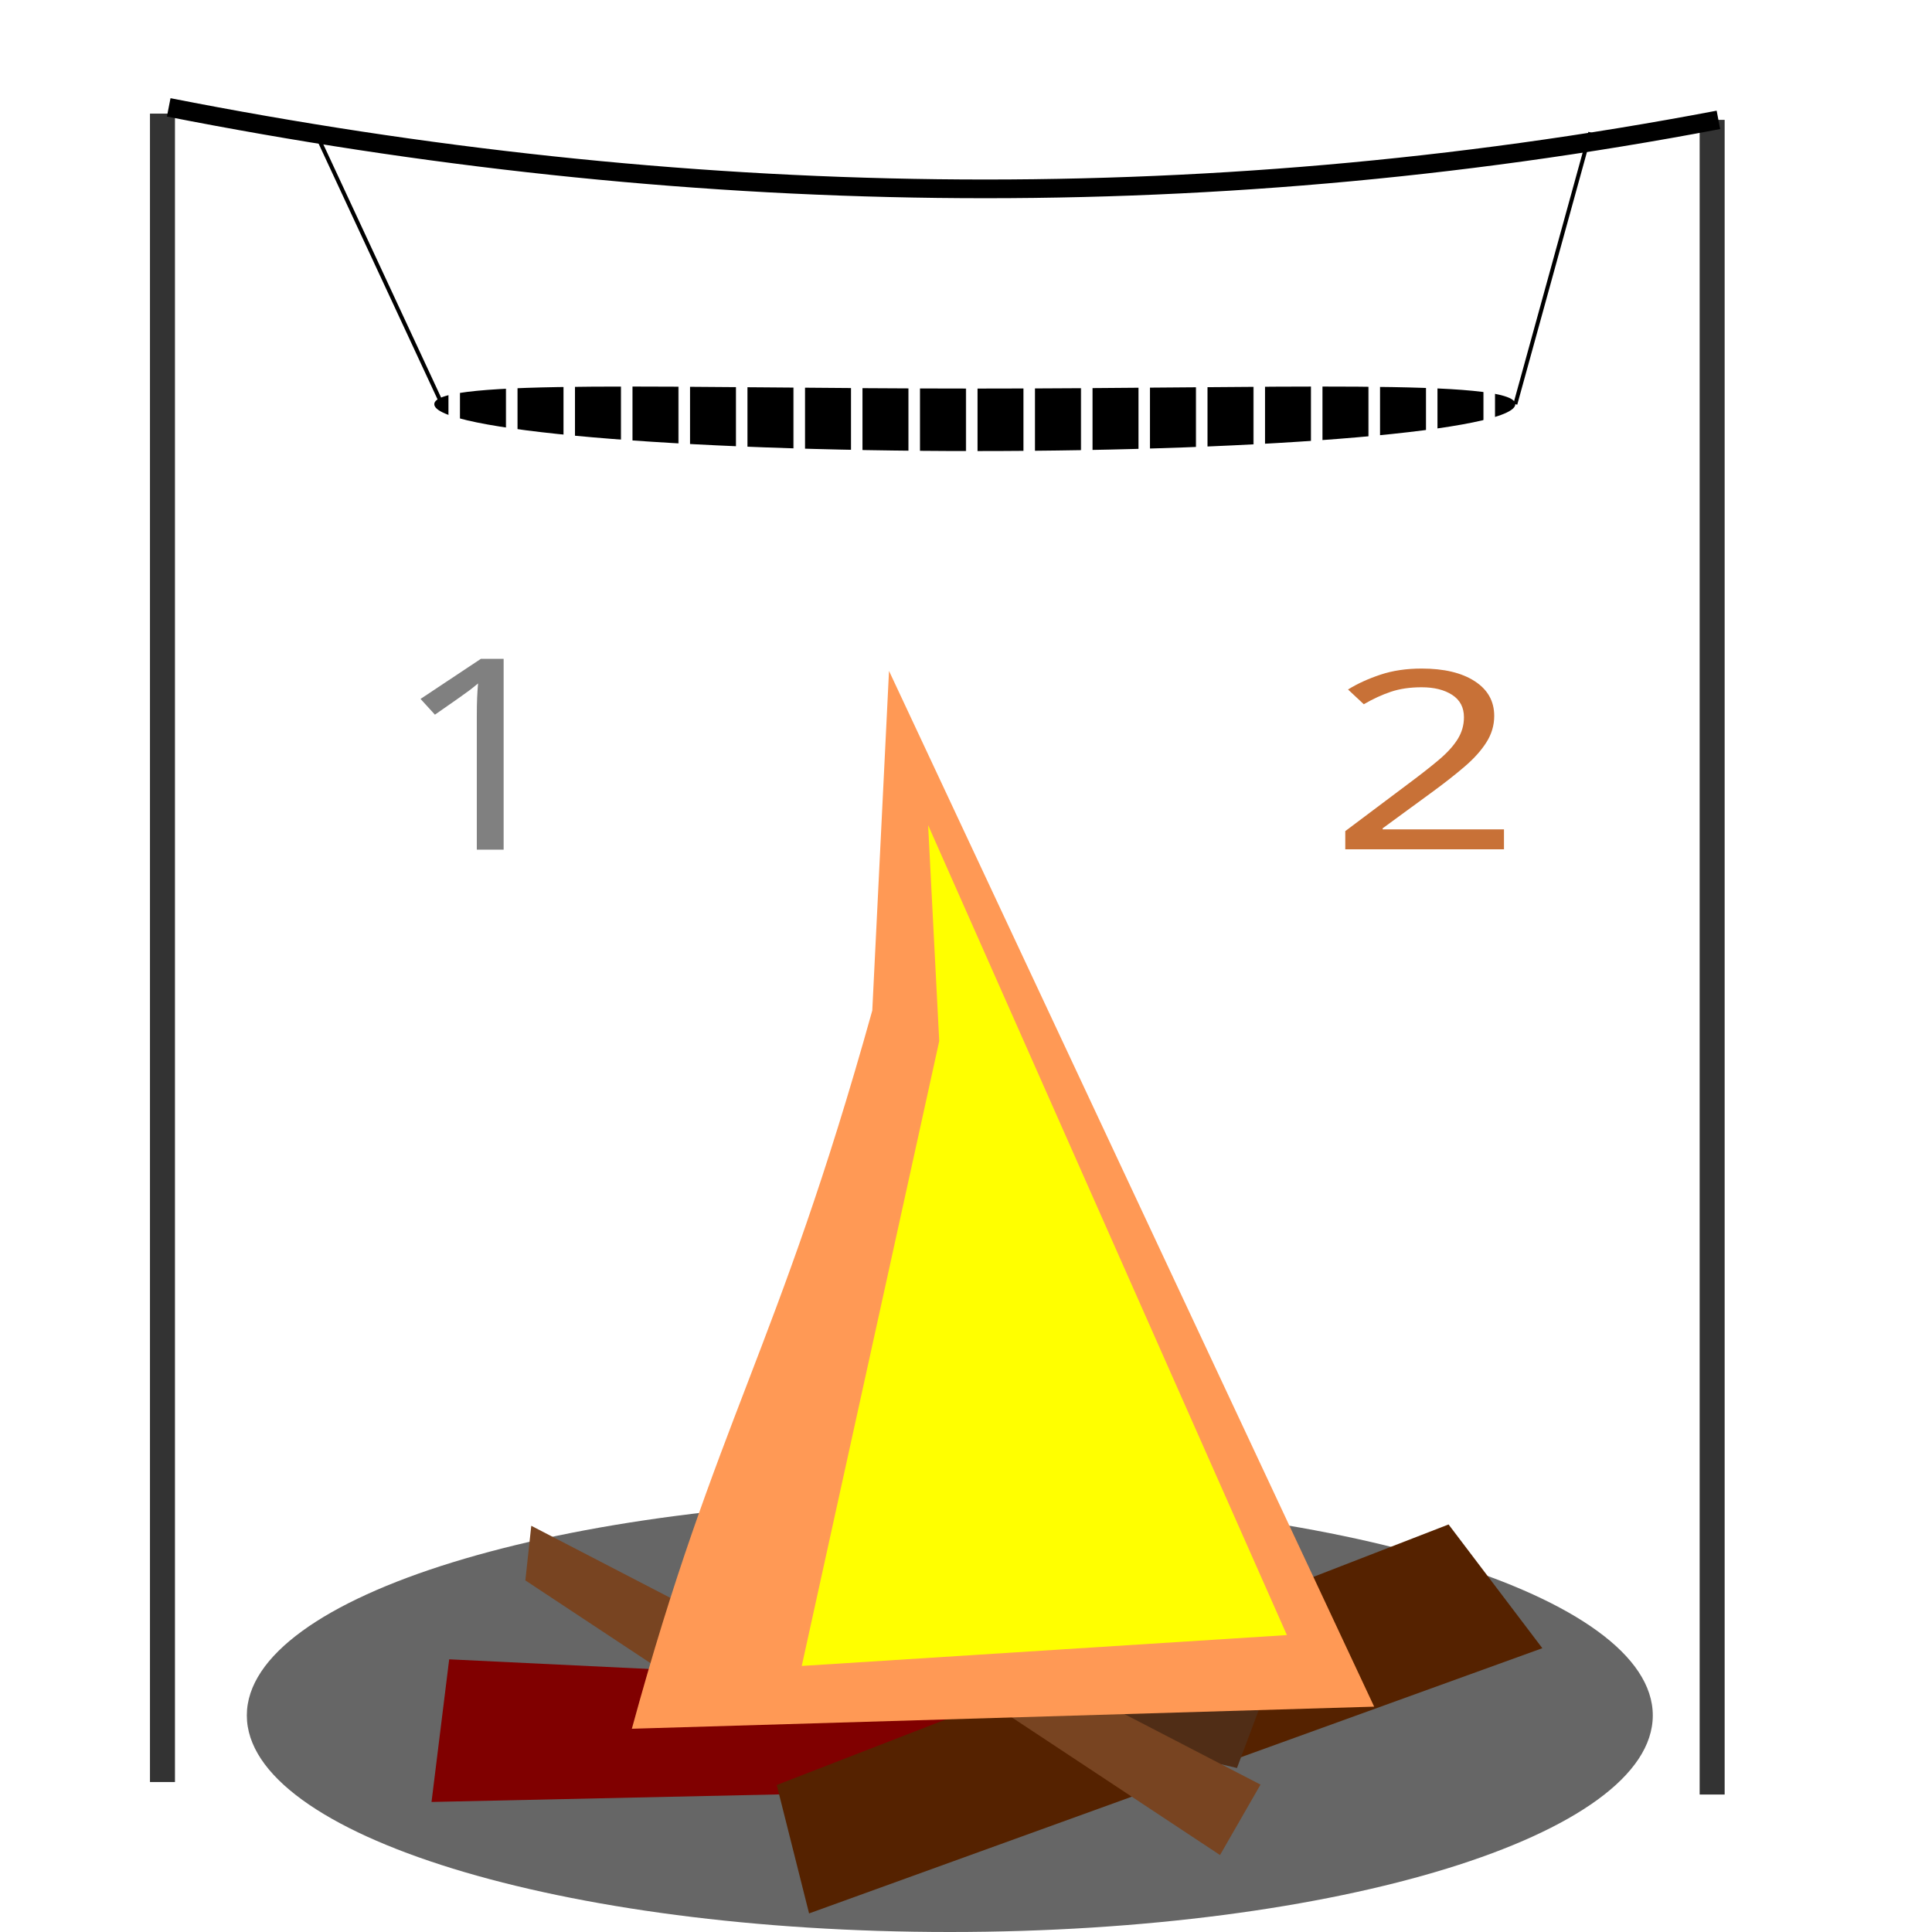
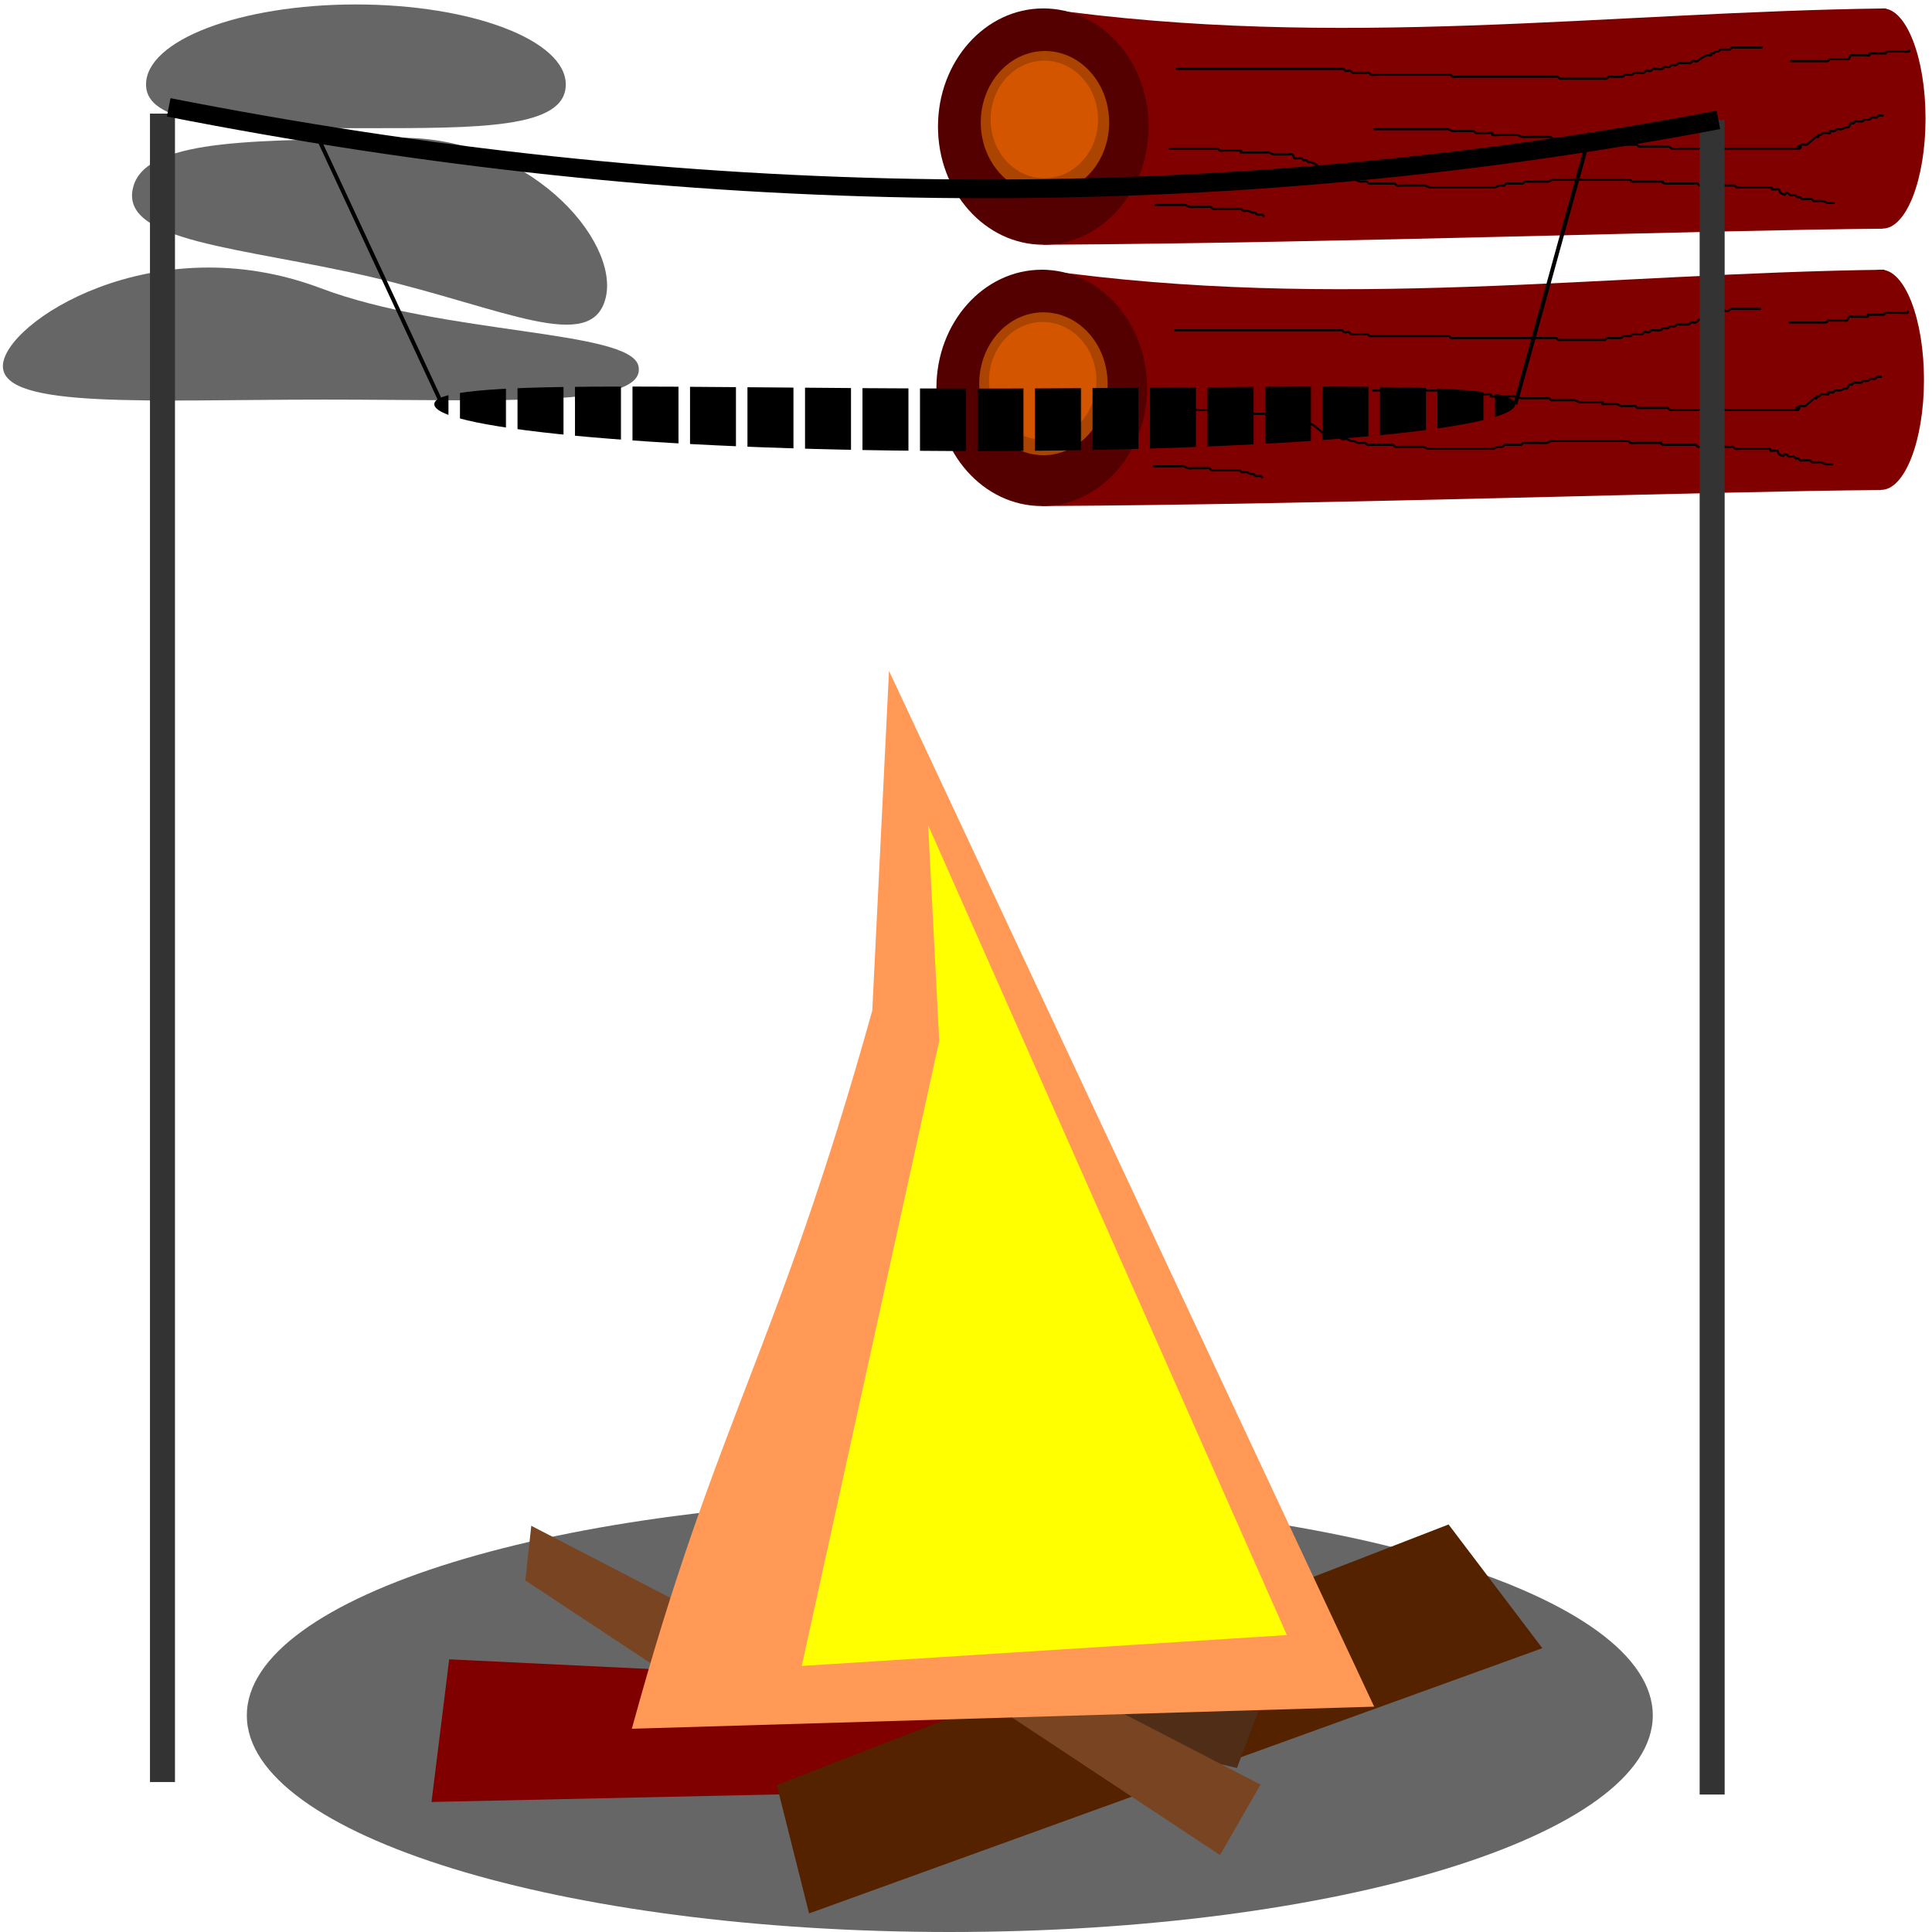
<svg xmlns="http://www.w3.org/2000/svg" width="420mm" height="420mm" viewBox="0 0 420 420" version="1.1" id="svg64564">
  <defs id="defs64558">
    <pattern id="Strips4_1" patternTransform="translate(0,0) scale(10,10)" height="1" width="1.25" patternUnits="userSpaceOnUse">
      <rect id="rect1662" height="2" width="1" y="-0.5" x="0" style="fill:black;stroke:none" />
    </pattern>
  </defs>
  <g id="layer1" transform="translate(0,123)">
    <ellipse style="fill:#666666;fill-opacity:1;stroke:none;stroke-width:0.694;stroke-miterlimit:4;stroke-dasharray:none;stroke-opacity:1;paint-order:fill markers stroke" id="path836" cx="206.48" cy="249.918" rx="152.822" ry="47.082" />
  </g>
-   <g id="layer2">
+   <g id="layer2" style="display:inline">
    <path style="fill:#784421;fill-opacity:1;stroke:none;stroke-width:0.665;stroke-miterlimit:4;stroke-dasharray:none;stroke-opacity:1;paint-order:fill markers stroke" d="m 115.495,331.691 58.801,30.472 -8.8,15.311 -51.286,-33.908 z" id="rect844" />
    <path style="fill:#800000;fill-opacity:1;stroke:none;stroke-width:0.665;stroke-miterlimit:4;stroke-dasharray:none;stroke-opacity:1;paint-order:fill markers stroke" d="m 97.65,360.722 109.305,5.283 -2.882,23.326 -110.265,2.401 z" id="rect840" />
    <path style="fill:#552200;fill-opacity:1;stroke:none;stroke-width:0.665;stroke-miterlimit:4;stroke-dasharray:none;stroke-opacity:1;paint-order:fill markers stroke" d="m 168.858,388.04 146.047,-56.636 20.385,26.899 -159.404,57.658 z" id="rect842" />
    <path style="fill:#502d16;fill-opacity:1;stroke:none;stroke-width:0.665;stroke-miterlimit:4;stroke-dasharray:none;stroke-opacity:1;paint-order:fill markers stroke" d="m 176.563,326.119 103.198,29.334 -10.85,28.895 -94.614,-22.184 z" id="rect846" />
    <path style="fill:#784421;fill-opacity:1;stroke:none;stroke-width:0.665;stroke-miterlimit:4;stroke-dasharray:none;stroke-opacity:1;paint-order:fill markers stroke" d="m 215.222,357.486 58.801,30.472 -8.8,15.311 -51.286,-33.908 z" id="rect844-7" />
+     <g style="display:inline" transform="matrix(1.082169,0,0,1.082169,202.9476,-268.0498)" id="layer1-1-7">
+       <path id="rect10-9" d="m 22.049,249.387 c 59.316,8.434 113.101,0.708 169.288,0 l -0.701,44.256 c -34.286,0.243 -108.914,2.89 -168.587,3.217 z" style="fill:#800000;fill-opacity:1;stroke:none;stroke-width:1.119;stroke-miterlimit:4;stroke-dasharray:none" />
+       <ellipse ry="23.737" rx="21.161" cy="273.123" cx="22.049" id="path12-9" style="fill:#550000;fill-opacity:1;stroke:none;stroke-width:1.119;stroke-miterlimit:4;stroke-dasharray:none" />
+       <ellipse ry="22.111" rx="8.597" cy="271.498" cx="190.675" id="path16-0" style="fill:#800000;fill-opacity:1;stroke:none;stroke-width:1.093;stroke-miterlimit:4;stroke-dasharray:none" />
+       <ellipse ry="14.352" rx="12.895" cy="272.295" cx="22.379" id="path20-4" style="fill:#aa4400;fill-opacity:1;stroke:none;stroke-width:1.235;stroke-miterlimit:4;stroke-dasharray:none" />
+       <path id="path23-9" d="m 48.666,261.544 c 8.728,0 17.457,0 26.185,0 1.87,0 3.741,0 5.611,0 0.468,0 0.935,0 1.403,0 0.156,0 0.328,-0.058 0.468,0 0.197,0.082 0.27,0.308 0.468,0.39 0.279,0.116 0.656,-0.116 0.935,0 0.197,0.082 0.27,0.308 0.468,0.39 0.139,0.058 0.312,0 0.468,0 0.623,0 1.247,0 1.87,0 0.156,0 0.312,0 0.468,0 0.156,0 0.328,-0.058 0.468,0 0.197,0.082 0.258,0.332 0.468,0.39 0.296,0.082 0.623,0 0.935,0 0.156,0 0.312,0 0.468,0 0.935,0 1.87,0 2.806,0 2.182,0 4.364,0 6.546,0 1.247,0 2.494,0 3.741,0 0.149,0 1.335,-0.028 1.403,0 0.197,0.082 0.258,0.332 0.468,0.39 0.296,0.082 0.623,0 0.935,0 1.091,0 2.182,0 3.273,0 3.273,0 6.546,0 9.82,0 1.559,0 3.117,0 4.676,0 0.468,0 0.935,0 1.403,0 0.156,0 0.312,0 0.468,0 0.156,0 0.328,-0.058 0.468,0 0.197,0.082 0.27,0.308 0.468,0.39 0.139,0.058 0.312,0 0.468,0 0.468,0 0.935,0 1.403,0 1.403,0 2.806,0 4.208,0 0.779,0 1.559,0 2.338,0 0.156,0 0.312,0 0.468,0 0.156,0 0.328,0.058 0.468,0 0.197,-0.082 0.27,-0.308 0.468,-0.39 0.139,-0.058 0.312,0 0.468,0 0.532,0 2.087,0.052 2.338,0 0.214,-0.045 0.27,-0.308 0.468,-0.39 0.21,-0.088 1.193,0.088 1.403,0 0.197,-0.082 0.27,-0.308 0.468,-0.39 0.178,-0.074 1.693,0.074 1.87,0 0.197,-0.082 0.27,-0.308 0.468,-0.39 0.279,-0.116 0.656,0.116 0.935,0 0.197,-0.082 0.27,-0.308 0.468,-0.39 0.139,-0.058 0.312,0 0.468,0 0.156,0 0.312,0 0.468,0 0.312,0 0.639,0.082 0.935,0 0.209,-0.058 0.27,-0.308 0.468,-0.39 0.279,-0.116 0.656,0.116 0.935,0 0.197,-0.082 0.27,-0.308 0.468,-0.39 0.279,-0.116 0.656,0.116 0.935,0 0.197,-0.082 0.27,-0.308 0.468,-0.39 0.139,-0.058 0.312,0 0.468,0 0.333,0 1.724,0.041 1.87,0 0.209,-0.058 0.27,-0.308 0.468,-0.39 0.279,-0.116 0.656,0.116 0.935,0 0.197,-0.082 0.291,-0.28 0.468,-0.39 0.45,-0.281 0.9,-0.571 1.403,-0.781 0.195,-0.081 0.826,0.091 0.935,0 0.11,-0.092 -0.11,-0.298 0,-0.39 0.11,-0.092 0.328,0.058 0.468,0 0.197,-0.082 0.27,-0.308 0.468,-0.39 0.139,-0.058 0.328,0.058 0.468,0 0.197,-0.082 0.27,-0.308 0.468,-0.39 0.178,-0.074 1.693,0.074 1.87,0 0.197,-0.082 0.27,-0.308 0.468,-0.39 0.139,-0.058 0.312,0 0.468,0 0.468,0 0.935,0 1.403,0 1.403,0 2.806,0 4.208,0" style="fill:none;stroke:#000000;stroke-width:0.423px;stroke-linecap:butt;stroke-linejoin:miter;stroke-opacity:1" />
+       <path id="path25-1" d="m 47.263,277.548 c 2.494,0 4.988,0 7.482,0 0.468,0 0.935,0 1.403,0 0.156,0 0.312,0 0.468,0 0.156,0 0.328,-0.058 0.468,0 0.197,0.082 0.258,0.332 0.468,0.39 0.296,0.082 0.623,0 0.935,0 0.779,0 1.559,0 2.338,0 0.156,0 0.312,0 0.468,0 0.156,0 0.357,-0.092 0.468,0 0.11,0.092 -0.139,0.332 0,0.39 0.073,0.03 2.207,0 2.338,0 0.779,0 1.559,0 2.338,0 0.156,0 0.312,0 0.468,0 0.156,0 0.32,-0.041 0.468,0 0.331,0.092 0.605,0.298 0.935,0.39 0.148,0.041 0.312,0 0.468,0 0.156,0 0.312,0 0.468,0 0.623,0 1.247,0 1.87,0 0.312,0 0.676,-0.144 0.935,0 0.29,0.161 0.221,0.575 0.468,0.781 0.096,0.08 1.217,-0.077 1.403,0 0.197,0.082 0.27,0.308 0.468,0.39 0.139,0.058 0.328,-0.058 0.468,0 0.197,0.082 0.27,0.308 0.468,0.39 0.139,0.058 0.312,0 0.468,0 0.312,0.13 0.645,0.229 0.935,0.39 0.183,0.102 0.312,0.26 0.468,0.39 0.312,0.26 0.623,0.52 0.935,0.781 0.156,0.13 0.27,0.308 0.468,0.39 0.139,0.058 0.316,-0.032 0.468,0 0.478,0.1 0.925,0.291 1.403,0.39 0.151,0.032 0.328,-0.058 0.468,0 0.197,0.082 0.27,0.308 0.468,0.39 0.139,0.058 0.328,-0.058 0.468,0 0.197,0.082 0.27,0.308 0.468,0.39 0.279,0.116 0.639,-0.082 0.935,0 0.331,0.092 0.605,0.298 0.935,0.39 0.148,0.041 0.32,-0.041 0.468,0 0.331,0.092 0.605,0.298 0.935,0.39 0.268,0.074 1.192,-0.088 1.403,0 0.197,0.082 0.27,0.308 0.468,0.39 0.139,0.058 0.312,0 0.468,0 0.779,0 1.559,0 2.338,0 0.623,0 1.247,0 1.87,0 0.156,0 0.328,-0.058 0.468,0 0.197,0.082 0.258,0.332 0.468,0.39 0.296,0.082 0.623,0 0.935,0 1.091,0 2.182,0 3.273,0 0.312,0 0.623,0 0.935,0 0.156,0 0.32,-0.041 0.468,0 0.331,0.092 0.605,0.298 0.935,0.39 0.148,0.041 0.312,0 0.468,0 0.156,0 0.312,0 0.468,0 0.623,0 1.247,0 1.87,0 1.715,0 3.429,0 5.144,0 1.247,0 2.494,0 3.741,0 0.312,0 0.623,0 0.935,0 0.156,0 0.32,0.041 0.468,0 0.331,-0.092 0.605,-0.298 0.935,-0.39 0.296,-0.082 0.656,0.116 0.935,0 0.197,-0.082 0.27,-0.308 0.468,-0.39 0.139,-0.058 0.312,0 0.468,0 0.623,0 1.247,0 1.87,0 0.156,0 0.312,0 0.468,0 0.156,0 0.328,0.058 0.468,0 0.197,-0.082 0.27,-0.308 0.468,-0.39 0.139,-0.058 0.312,0 0.468,0 0.156,0 0.312,0 0.468,0 0.779,0 1.559,0 2.338,0 0.198,0 1.274,0.036 1.403,0 0.331,-0.092 0.605,-0.298 0.935,-0.39 0.148,-0.041 0.312,0 0.468,0 0.156,0 0.312,0 0.468,0 0.468,0 0.935,0 1.403,0 1.714,0 3.429,0 5.144,0 1.87,0 3.741,0 5.611,0 0.148,0 2.246,-0.025 2.338,0 0.209,0.058 0.259,0.332 0.468,0.39 0.296,0.082 0.623,0 0.935,0 0.156,0 0.312,0 0.468,0 1.247,0 2.494,0 3.741,0 2.129,0 0.027,-0.184 1.403,0.39 0.139,0.058 0.312,0 0.468,0 0.312,0 0.623,0 0.935,0 0.623,0 1.247,0 1.87,0 0.779,0 1.559,0 2.338,0 0.312,0 0.639,-0.082 0.935,0 0.209,0.058 0.251,0.354 0.468,0.39 0.611,0.102 1.247,0 1.87,0 0.779,0 1.559,0 2.338,0 0.623,0 1.247,0 1.87,0 0.156,0 0.312,0 0.468,0 0.156,0 0.328,-0.058 0.468,0 0.197,0.082 0.258,0.332 0.468,0.39 0.296,0.082 0.623,0 0.935,0 0.779,0 1.559,0 2.338,0 1.091,0 2.182,0 3.273,0 0.156,0 0.357,-0.092 0.468,0 0.11,0.092 -0.11,0.298 0,0.39 0.088,0.073 1.315,-0.073 1.403,0 0.246,0.206 0.178,0.619 0.468,0.781 1.403,0.781 0.468,-0.39 1.403,0 0.197,0.082 0.27,0.308 0.468,0.39 0.279,0.116 0.656,-0.116 0.935,0 0.197,0.082 0.27,0.308 0.468,0.39 0.139,0.058 0.328,-0.058 0.468,0 0.197,0.082 0.27,0.308 0.468,0.39 0.139,0.058 0.312,0 0.468,0 0.156,0 0.312,0 0.468,0 0.312,0 0.639,-0.082 0.935,0 0.209,0.058 0.27,0.308 0.468,0.39 0.139,0.058 0.312,0 0.468,0 0.198,0 1.274,-0.036 1.403,0 0.331,0.092 0.605,0.298 0.935,0.39 0.129,0.036 1.204,0 1.403,0" style="fill:none;stroke:#000000;stroke-width:0.423px;stroke-linecap:butt;stroke-linejoin:miter;stroke-opacity:1" />
+       <path id="path27-5" d="m 88.412,273.645 c 3.897,0 7.793,0 11.69,0 0.779,0 1.559,0 2.338,0 0.156,0 0.312,0 0.468,0 0.156,0 0.32,-0.041 0.468,0 0.331,0.092 0.597,0.32 0.935,0.39 0.302,0.063 0.623,0 0.935,0 0.779,0 1.559,0 2.338,0 0.156,0 0.312,0 0.468,0 0.156,0 0.328,-0.058 0.468,0 0.197,0.082 0.27,0.308 0.468,0.39 0.139,0.058 0.312,0 0.468,0 0.623,0 1.247,0 1.87,0 0.312,0 0.656,-0.116 0.935,0 0.139,0.058 -0.148,0.349 0,0.39 0.444,0.123 0.935,0 1.403,0 1.091,0 2.182,0 3.273,0 1.056,0 -0.209,-0.058 1.403,0.39 0.129,0.036 1.204,0 1.403,0 0.935,0 1.87,0 2.806,0 0.149,0 1.335,-0.028 1.403,0 0.197,0.082 0.27,0.308 0.468,0.39 0.139,0.058 0.312,0 0.468,0 0.156,0 0.312,0 0.468,0 0.779,0 1.559,0 2.338,0 0.312,0 0.623,0 0.935,0 0.156,0 0.32,-0.041 0.468,0 0.331,0.092 0.605,0.298 0.935,0.39 0.148,0.041 0.312,0 0.468,0 0.156,0 0.312,0 0.468,0 0.623,0 1.247,0 1.87,0 0.307,0 1.76,-0.046 1.87,0 0.139,0.058 -0.11,0.298 0,0.39 0.11,0.092 0.312,0 0.468,0 0.623,0 1.247,0 1.87,0 0.156,0 0.32,-0.041 0.468,0 0.331,0.092 0.605,0.298 0.935,0.39 0.148,0.041 0.312,0 0.468,0 0.156,0 0.312,0 0.468,0 0.468,0 0.935,0 1.403,0 0.156,0 0.328,-0.058 0.468,0 0.197,0.082 0.27,0.308 0.468,0.39 0.139,0.058 0.312,0 0.468,0 0.156,0 0.312,0 0.468,0 0.935,0 1.87,0 2.806,0 0.468,0 0.935,0 1.403,0 0.156,0 0.312,0 0.468,0 0.156,0 0.328,-0.058 0.468,0 0.197,0.082 0.258,0.332 0.468,0.39 0.296,0.082 0.623,0 0.935,0 1.091,0 2.182,0 3.273,0 2.338,0 4.676,0 7.014,0 4.208,0 8.417,0 12.625,0 0.468,0 0.935,0 1.403,0 0.156,0 0.357,0.092 0.468,0 0.967,-0.808 -1.478,0.032 0.468,-0.781 0.279,-0.116 0.656,0.116 0.935,0 0.197,-0.082 0.312,-0.26 0.468,-0.39 0.312,-0.26 0.623,-0.52 0.935,-0.781 0.156,-0.13 0.27,-0.308 0.468,-0.39 0.139,-0.058 0.357,0.092 0.468,0 0.11,-0.092 -0.11,-0.298 0,-0.39 0.11,-0.092 0.328,0.058 0.468,0 0.197,-0.082 0.258,-0.332 0.468,-0.39 0.296,-0.082 0.623,0 0.935,0 0.156,0 0.357,0.092 0.468,0 0.11,-0.092 -0.11,-0.298 0,-0.39 0.109,-0.091 0.74,0.081 0.935,0 0.197,-0.082 0.27,-0.308 0.468,-0.39 0.279,-0.116 0.639,0.082 0.935,0 0.331,-0.092 0.605,-0.298 0.935,-0.39 0.148,-0.041 0.357,0.092 0.468,0 0.246,-0.206 0.221,-0.575 0.468,-0.781 0.11,-0.092 0.328,0.058 0.468,0 0.197,-0.082 0.27,-0.308 0.468,-0.39 0.21,-0.088 1.193,0.088 1.403,0 0.197,-0.082 0.312,-0.26 0.468,-0.39 0.312,0 0.639,0.082 0.935,0 0.209,-0.058 0.27,-0.308 0.468,-0.39 0.279,-0.116 0.656,0.116 0.935,0 0.197,-0.082 0.27,-0.308 0.468,-0.39 0.139,-0.058 0.312,0 0.468,0 0.156,0 0.312,0 0.468,0" style="fill:none;stroke:#000000;stroke-width:0.423px;stroke-linecap:butt;stroke-linejoin:miter;stroke-opacity:1" />
+       <path id="path29-0" d="m 172.112,259.983 c 1.87,0 3.741,0 5.611,0 0.333,0 1.724,0.041 1.87,0 0.209,-0.058 0.27,-0.308 0.468,-0.39 0.139,-0.058 0.312,0 0.468,0 0.156,0 0.312,0 0.468,0 0.779,0 1.559,0 2.338,0 0.156,0 0.357,0.092 0.468,0 0.246,-0.206 0.221,-0.575 0.468,-0.781 0.11,-0.092 0.312,0 0.468,0 0.156,0 0.312,0 0.468,0 0.623,0 1.247,0 1.87,0 0.312,0 0.656,0.116 0.935,0 0.139,-0.058 -0.11,-0.298 0,-0.39 0.11,-0.092 0.312,0 0.468,0 0.779,0 1.559,0 2.338,0 1.097,0 -0.22,0.092 0.935,-0.39 0.139,-0.058 0.312,0 0.468,0 0.156,0 0.312,0 0.468,0 0.623,0 1.247,0 1.87,0 0.468,0 0.959,0.123 1.403,0 0.148,-0.041 0,-0.26 0,-0.39" style="fill:none;stroke:#000000;stroke-width:0.423px;stroke-linecap:butt;stroke-linejoin:miter;stroke-opacity:1" />
+       <path id="path31-9" d="m 44.458,288.868 c 1.559,0 3.117,0 4.676,0 0.198,0 1.274,-0.036 1.403,0 0.331,0.092 0.597,0.32 0.935,0.39 0.302,0.063 0.623,0 0.935,0 0.779,0 1.559,0 2.338,0 0.312,0 0.639,-0.082 0.935,0 0.209,0.058 0.258,0.332 0.468,0.39 0.296,0.082 0.623,0 0.935,0 0.156,0 0.312,0 0.468,0 0.935,0 1.87,0 2.806,0 0.149,0 1.335,-0.028 1.403,0 0.197,0.082 0.27,0.308 0.468,0.39 0.279,0.116 0.639,-0.082 0.935,0 0.331,0.092 0.605,0.298 0.935,0.39 0.148,0.041 0.328,-0.058 0.468,0 0.197,0.082 0.27,0.308 0.468,0.39 0.139,0.058 0.312,0 0.468,0 0.688,0 0.357,-0.092 0.935,0.39" style="fill:none;stroke:#000000;stroke-width:0.423px;stroke-linecap:butt;stroke-linejoin:miter;stroke-opacity:1" />
+       <ellipse ry="11.815" rx="10.791" cy="271.693" cx="22.247" id="path20-6-0" style="fill:#d45500;fill-opacity:1;stroke:none;stroke-width:1.025;stroke-miterlimit:4;stroke-dasharray:none" />
+     </g>
+     <g style="display:inline" transform="matrix(1.082169,0,0,1.082169,202.608,-211.2422)" id="layer1-1-4">
+       <path id="rect10-2" d="m 22.049,249.387 c 59.316,8.434 113.101,0.708 169.288,0 l -0.701,44.256 c -34.286,0.243 -108.914,2.89 -168.587,3.217 z" style="fill:#800000;fill-opacity:1;stroke:none;stroke-width:1.119;stroke-miterlimit:4;stroke-dasharray:none" />
+       <ellipse ry="23.737" rx="21.161" cy="273.123" cx="22.049" id="path12-0" style="fill:#550000;fill-opacity:1;stroke:none;stroke-width:1.119;stroke-miterlimit:4;stroke-dasharray:none" />
+       <ellipse ry="22.111" rx="8.597" cy="271.498" cx="190.675" id="path16-9" style="fill:#800000;fill-opacity:1;stroke:none;stroke-width:1.093;stroke-miterlimit:4;stroke-dasharray:none" />
+       <ellipse ry="14.352" rx="12.895" cy="272.295" cx="22.379" id="path20-3" style="fill:#aa4400;fill-opacity:1;stroke:none;stroke-width:1.235;stroke-miterlimit:4;stroke-dasharray:none" />
+       <path id="path23-1" d="m 48.666,261.544 c 8.728,0 17.457,0 26.185,0 1.87,0 3.741,0 5.611,0 0.468,0 0.935,0 1.403,0 0.156,0 0.328,-0.058 0.468,0 0.197,0.082 0.27,0.308 0.468,0.39 0.279,0.116 0.656,-0.116 0.935,0 0.197,0.082 0.27,0.308 0.468,0.39 0.139,0.058 0.312,0 0.468,0 0.623,0 1.247,0 1.87,0 0.156,0 0.312,0 0.468,0 0.156,0 0.328,-0.058 0.468,0 0.197,0.082 0.258,0.332 0.468,0.39 0.296,0.082 0.623,0 0.935,0 0.156,0 0.312,0 0.468,0 0.935,0 1.87,0 2.806,0 2.182,0 4.364,0 6.546,0 1.247,0 2.494,0 3.741,0 0.149,0 1.335,-0.028 1.403,0 0.197,0.082 0.258,0.332 0.468,0.39 0.296,0.082 0.623,0 0.935,0 1.091,0 2.182,0 3.273,0 3.273,0 6.546,0 9.82,0 1.559,0 3.117,0 4.676,0 0.468,0 0.935,0 1.403,0 0.156,0 0.312,0 0.468,0 0.156,0 0.328,-0.058 0.468,0 0.197,0.082 0.27,0.308 0.468,0.39 0.139,0.058 0.312,0 0.468,0 0.468,0 0.935,0 1.403,0 1.403,0 2.806,0 4.208,0 0.779,0 1.559,0 2.338,0 0.156,0 0.312,0 0.468,0 0.156,0 0.328,0.058 0.468,0 0.197,-0.082 0.27,-0.308 0.468,-0.39 0.139,-0.058 0.312,0 0.468,0 0.532,0 2.087,0.052 2.338,0 0.214,-0.045 0.27,-0.308 0.468,-0.39 0.21,-0.088 1.193,0.088 1.403,0 0.197,-0.082 0.27,-0.308 0.468,-0.39 0.178,-0.074 1.693,0.074 1.87,0 0.197,-0.082 0.27,-0.308 0.468,-0.39 0.279,-0.116 0.656,0.116 0.935,0 0.197,-0.082 0.27,-0.308 0.468,-0.39 0.139,-0.058 0.312,0 0.468,0 0.156,0 0.312,0 0.468,0 0.312,0 0.639,0.082 0.935,0 0.209,-0.058 0.27,-0.308 0.468,-0.39 0.279,-0.116 0.656,0.116 0.935,0 0.197,-0.082 0.27,-0.308 0.468,-0.39 0.279,-0.116 0.656,0.116 0.935,0 0.197,-0.082 0.27,-0.308 0.468,-0.39 0.139,-0.058 0.312,0 0.468,0 0.333,0 1.724,0.041 1.87,0 0.209,-0.058 0.27,-0.308 0.468,-0.39 0.279,-0.116 0.656,0.116 0.935,0 0.197,-0.082 0.291,-0.28 0.468,-0.39 0.45,-0.281 0.9,-0.571 1.403,-0.781 0.195,-0.081 0.826,0.091 0.935,0 0.11,-0.092 -0.11,-0.298 0,-0.39 0.11,-0.092 0.328,0.058 0.468,0 0.197,-0.082 0.27,-0.308 0.468,-0.39 0.139,-0.058 0.328,0.058 0.468,0 0.197,-0.082 0.27,-0.308 0.468,-0.39 0.178,-0.074 1.693,0.074 1.87,0 0.197,-0.082 0.27,-0.308 0.468,-0.39 0.139,-0.058 0.312,0 0.468,0 0.468,0 0.935,0 1.403,0 1.403,0 2.806,0 4.208,0" style="fill:none;stroke:#000000;stroke-width:0.423px;stroke-linecap:butt;stroke-linejoin:miter;stroke-opacity:1" />
+       <path id="path25-2" d="m 47.263,277.548 c 2.494,0 4.988,0 7.482,0 0.468,0 0.935,0 1.403,0 0.156,0 0.312,0 0.468,0 0.156,0 0.328,-0.058 0.468,0 0.197,0.082 0.258,0.332 0.468,0.39 0.296,0.082 0.623,0 0.935,0 0.779,0 1.559,0 2.338,0 0.156,0 0.312,0 0.468,0 0.156,0 0.357,-0.092 0.468,0 0.11,0.092 -0.139,0.332 0,0.39 0.073,0.03 2.207,0 2.338,0 0.779,0 1.559,0 2.338,0 0.156,0 0.312,0 0.468,0 0.156,0 0.32,-0.041 0.468,0 0.331,0.092 0.605,0.298 0.935,0.39 0.148,0.041 0.312,0 0.468,0 0.156,0 0.312,0 0.468,0 0.623,0 1.247,0 1.87,0 0.312,0 0.676,-0.144 0.935,0 0.29,0.161 0.221,0.575 0.468,0.781 0.096,0.08 1.217,-0.077 1.403,0 0.197,0.082 0.27,0.308 0.468,0.39 0.139,0.058 0.328,-0.058 0.468,0 0.197,0.082 0.27,0.308 0.468,0.39 0.139,0.058 0.312,0 0.468,0 0.312,0.13 0.645,0.229 0.935,0.39 0.183,0.102 0.312,0.26 0.468,0.39 0.312,0.26 0.623,0.52 0.935,0.781 0.156,0.13 0.27,0.308 0.468,0.39 0.139,0.058 0.316,-0.032 0.468,0 0.478,0.1 0.925,0.291 1.403,0.39 0.151,0.032 0.328,-0.058 0.468,0 0.197,0.082 0.27,0.308 0.468,0.39 0.139,0.058 0.328,-0.058 0.468,0 0.197,0.082 0.27,0.308 0.468,0.39 0.279,0.116 0.639,-0.082 0.935,0 0.331,0.092 0.605,0.298 0.935,0.39 0.148,0.041 0.32,-0.041 0.468,0 0.331,0.092 0.605,0.298 0.935,0.39 0.268,0.074 1.192,-0.088 1.403,0 0.197,0.082 0.27,0.308 0.468,0.39 0.139,0.058 0.312,0 0.468,0 0.779,0 1.559,0 2.338,0 0.623,0 1.247,0 1.87,0 0.156,0 0.328,-0.058 0.468,0 0.197,0.082 0.258,0.332 0.468,0.39 0.296,0.082 0.623,0 0.935,0 1.091,0 2.182,0 3.273,0 0.312,0 0.623,0 0.935,0 0.156,0 0.32,-0.041 0.468,0 0.331,0.092 0.605,0.298 0.935,0.39 0.148,0.041 0.312,0 0.468,0 0.156,0 0.312,0 0.468,0 0.623,0 1.247,0 1.87,0 1.715,0 3.429,0 5.144,0 1.247,0 2.494,0 3.741,0 0.312,0 0.623,0 0.935,0 0.156,0 0.32,0.041 0.468,0 0.331,-0.092 0.605,-0.298 0.935,-0.39 0.296,-0.082 0.656,0.116 0.935,0 0.197,-0.082 0.27,-0.308 0.468,-0.39 0.139,-0.058 0.312,0 0.468,0 0.623,0 1.247,0 1.87,0 0.156,0 0.312,0 0.468,0 0.156,0 0.328,0.058 0.468,0 0.197,-0.082 0.27,-0.308 0.468,-0.39 0.139,-0.058 0.312,0 0.468,0 0.156,0 0.312,0 0.468,0 0.779,0 1.559,0 2.338,0 0.198,0 1.274,0.036 1.403,0 0.331,-0.092 0.605,-0.298 0.935,-0.39 0.148,-0.041 0.312,0 0.468,0 0.156,0 0.312,0 0.468,0 0.468,0 0.935,0 1.403,0 1.714,0 3.429,0 5.144,0 1.87,0 3.741,0 5.611,0 0.148,0 2.246,-0.025 2.338,0 0.209,0.058 0.259,0.332 0.468,0.39 0.296,0.082 0.623,0 0.935,0 0.156,0 0.312,0 0.468,0 1.247,0 2.494,0 3.741,0 2.129,0 0.027,-0.184 1.403,0.39 0.139,0.058 0.312,0 0.468,0 0.312,0 0.623,0 0.935,0 0.623,0 1.247,0 1.87,0 0.779,0 1.559,0 2.338,0 0.312,0 0.639,-0.082 0.935,0 0.209,0.058 0.251,0.354 0.468,0.39 0.611,0.102 1.247,0 1.87,0 0.779,0 1.559,0 2.338,0 0.623,0 1.247,0 1.87,0 0.156,0 0.312,0 0.468,0 0.156,0 0.328,-0.058 0.468,0 0.197,0.082 0.258,0.332 0.468,0.39 0.296,0.082 0.623,0 0.935,0 0.779,0 1.559,0 2.338,0 1.091,0 2.182,0 3.273,0 0.156,0 0.357,-0.092 0.468,0 0.11,0.092 -0.11,0.298 0,0.39 0.088,0.073 1.315,-0.073 1.403,0 0.246,0.206 0.178,0.619 0.468,0.781 1.403,0.781 0.468,-0.39 1.403,0 0.197,0.082 0.27,0.308 0.468,0.39 0.279,0.116 0.656,-0.116 0.935,0 0.197,0.082 0.27,0.308 0.468,0.39 0.139,0.058 0.328,-0.058 0.468,0 0.197,0.082 0.27,0.308 0.468,0.39 0.139,0.058 0.312,0 0.468,0 0.156,0 0.312,0 0.468,0 0.312,0 0.639,-0.082 0.935,0 0.209,0.058 0.27,0.308 0.468,0.39 0.139,0.058 0.312,0 0.468,0 0.198,0 1.274,-0.036 1.403,0 0.331,0.092 0.605,0.298 0.935,0.39 0.129,0.036 1.204,0 1.403,0" style="fill:none;stroke:#000000;stroke-width:0.423px;stroke-linecap:butt;stroke-linejoin:miter;stroke-opacity:1" />
+       <path id="path27-7" d="m 88.412,273.645 c 3.897,0 7.793,0 11.69,0 0.779,0 1.559,0 2.338,0 0.156,0 0.312,0 0.468,0 0.156,0 0.32,-0.041 0.468,0 0.331,0.092 0.597,0.32 0.935,0.39 0.302,0.063 0.623,0 0.935,0 0.779,0 1.559,0 2.338,0 0.156,0 0.312,0 0.468,0 0.156,0 0.328,-0.058 0.468,0 0.197,0.082 0.27,0.308 0.468,0.39 0.139,0.058 0.312,0 0.468,0 0.623,0 1.247,0 1.87,0 0.312,0 0.656,-0.116 0.935,0 0.139,0.058 -0.148,0.349 0,0.39 0.444,0.123 0.935,0 1.403,0 1.091,0 2.182,0 3.273,0 1.056,0 -0.209,-0.058 1.403,0.39 0.129,0.036 1.204,0 1.403,0 0.935,0 1.87,0 2.806,0 0.149,0 1.335,-0.028 1.403,0 0.197,0.082 0.27,0.308 0.468,0.39 0.139,0.058 0.312,0 0.468,0 0.156,0 0.312,0 0.468,0 0.779,0 1.559,0 2.338,0 0.312,0 0.623,0 0.935,0 0.156,0 0.32,-0.041 0.468,0 0.331,0.092 0.605,0.298 0.935,0.39 0.148,0.041 0.312,0 0.468,0 0.156,0 0.312,0 0.468,0 0.623,0 1.247,0 1.87,0 0.307,0 1.76,-0.046 1.87,0 0.139,0.058 -0.11,0.298 0,0.39 0.11,0.092 0.312,0 0.468,0 0.623,0 1.247,0 1.87,0 0.156,0 0.32,-0.041 0.468,0 0.331,0.092 0.605,0.298 0.935,0.39 0.148,0.041 0.312,0 0.468,0 0.156,0 0.312,0 0.468,0 0.468,0 0.935,0 1.403,0 0.156,0 0.328,-0.058 0.468,0 0.197,0.082 0.27,0.308 0.468,0.39 0.139,0.058 0.312,0 0.468,0 0.156,0 0.312,0 0.468,0 0.935,0 1.87,0 2.806,0 0.468,0 0.935,0 1.403,0 0.156,0 0.312,0 0.468,0 0.156,0 0.328,-0.058 0.468,0 0.197,0.082 0.258,0.332 0.468,0.39 0.296,0.082 0.623,0 0.935,0 1.091,0 2.182,0 3.273,0 2.338,0 4.676,0 7.014,0 4.208,0 8.417,0 12.625,0 0.468,0 0.935,0 1.403,0 0.156,0 0.357,0.092 0.468,0 0.967,-0.808 -1.478,0.032 0.468,-0.781 0.279,-0.116 0.656,0.116 0.935,0 0.197,-0.082 0.312,-0.26 0.468,-0.39 0.312,-0.26 0.623,-0.52 0.935,-0.781 0.156,-0.13 0.27,-0.308 0.468,-0.39 0.139,-0.058 0.357,0.092 0.468,0 0.11,-0.092 -0.11,-0.298 0,-0.39 0.11,-0.092 0.328,0.058 0.468,0 0.197,-0.082 0.258,-0.332 0.468,-0.39 0.296,-0.082 0.623,0 0.935,0 0.156,0 0.357,0.092 0.468,0 0.11,-0.092 -0.11,-0.298 0,-0.39 0.109,-0.091 0.74,0.081 0.935,0 0.197,-0.082 0.27,-0.308 0.468,-0.39 0.279,-0.116 0.639,0.082 0.935,0 0.331,-0.092 0.605,-0.298 0.935,-0.39 0.148,-0.041 0.357,0.092 0.468,0 0.246,-0.206 0.221,-0.575 0.468,-0.781 0.11,-0.092 0.328,0.058 0.468,0 0.197,-0.082 0.27,-0.308 0.468,-0.39 0.21,-0.088 1.193,0.088 1.403,0 0.197,-0.082 0.312,-0.26 0.468,-0.39 0.312,0 0.639,0.082 0.935,0 0.209,-0.058 0.27,-0.308 0.468,-0.39 0.279,-0.116 0.656,0.116 0.935,0 0.197,-0.082 0.27,-0.308 0.468,-0.39 0.139,-0.058 0.312,0 0.468,0 0.156,0 0.312,0 0.468,0" style="fill:none;stroke:#000000;stroke-width:0.423px;stroke-linecap:butt;stroke-linejoin:miter;stroke-opacity:1" />
+       <path id="path29-06" d="m 172.112,259.983 c 1.87,0 3.741,0 5.611,0 0.333,0 1.724,0.041 1.87,0 0.209,-0.058 0.27,-0.308 0.468,-0.39 0.139,-0.058 0.312,0 0.468,0 0.156,0 0.312,0 0.468,0 0.779,0 1.559,0 2.338,0 0.156,0 0.357,0.092 0.468,0 0.246,-0.206 0.221,-0.575 0.468,-0.781 0.11,-0.092 0.312,0 0.468,0 0.156,0 0.312,0 0.468,0 0.623,0 1.247,0 1.87,0 0.312,0 0.656,0.116 0.935,0 0.139,-0.058 -0.11,-0.298 0,-0.39 0.11,-0.092 0.312,0 0.468,0 0.779,0 1.559,0 2.338,0 1.097,0 -0.22,0.092 0.935,-0.39 0.139,-0.058 0.312,0 0.468,0 0.156,0 0.312,0 0.468,0 0.623,0 1.247,0 1.87,0 0.468,0 0.959,0.123 1.403,0 0.148,-0.041 0,-0.26 0,-0.39" style="fill:none;stroke:#000000;stroke-width:0.423px;stroke-linecap:butt;stroke-linejoin:miter;stroke-opacity:1" />
+       <path id="path31-4" d="m 44.458,288.868 c 1.559,0 3.117,0 4.676,0 0.198,0 1.274,-0.036 1.403,0 0.331,0.092 0.597,0.32 0.935,0.39 0.302,0.063 0.623,0 0.935,0 0.779,0 1.559,0 2.338,0 0.312,0 0.639,-0.082 0.935,0 0.209,0.058 0.258,0.332 0.468,0.39 0.296,0.082 0.623,0 0.935,0 0.156,0 0.312,0 0.468,0 0.935,0 1.87,0 2.806,0 0.149,0 1.335,-0.028 1.403,0 0.197,0.082 0.27,0.308 0.468,0.39 0.279,0.116 0.639,-0.082 0.935,0 0.331,0.092 0.605,0.298 0.935,0.39 0.148,0.041 0.328,-0.058 0.468,0 0.197,0.082 0.27,0.308 0.468,0.39 0.139,0.058 0.312,0 0.468,0 0.688,0 0.357,-0.092 0.935,0.39" style="fill:none;stroke:#000000;stroke-width:0.423px;stroke-linecap:butt;stroke-linejoin:miter;stroke-opacity:1" />
+       <ellipse ry="11.815" rx="10.791" cy="271.693" cx="22.247" id="path20-6-6" style="fill:#d45500;fill-opacity:1;stroke:none;stroke-width:1.025;stroke-miterlimit:4;stroke-dasharray:none" />
+     </g>
+     <g style="display:inline" transform="matrix(0.6977267,0,0,0.6977267,0.09996484,-119.7567)" id="layer1-4">
+       <path id="path815" d="m 198.791,285.731 c 2.697,13.025 -43.366,10.413 -98.051,10.413 -54.686,0 -99.984,3.006 -99.984,-10.413 0,-13.419 46.865,-44.001 99.018,-24.298 38.495,14.544 96.675,12.983 99.018,24.298 z" style="fill:#666666;fill-opacity:1;stroke:none;stroke-width:0.37;stroke-opacity:1;paint-order:fill markers stroke" />
+       <path id="path818" d="m 188.596,264.319 c -4.219,17.879 -31.692,3.396 -72.327,-6.191 -40.634,-9.588 -79.964,-10.892 -74.823,-28.528 4.545,-15.593 42.103,-13.932 81.213,-15.013 41.734,-1.154 70.155,31.854 65.937,49.733 z" style="fill:#666666;fill-opacity:1;stroke:none;stroke-width:0.265;stroke-opacity:1;paint-order:fill markers stroke" />
+       <path id="path823" d="m 176.137,197.97 c 0,13.778 -27.008,13.607 -63.122,13.607 -36.114,0 -67.658,0.17 -67.658,-13.607 1.2e-5,-13.778 29.276,-24.946 65.39,-24.946 36.114,0 65.39,11.169 65.39,24.946 z" style="fill:#666666;fill-opacity:1;stroke:none;stroke-width:0.265;stroke-opacity:1;paint-order:fill markers stroke" />
+     </g>
  </g>
  <g id="layer3">
    <path style="fill:#ff9955;fill-opacity:1;stroke:none;stroke-width:0.665;stroke-miterlimit:4;stroke-dasharray:none;stroke-opacity:1;paint-order:fill markers stroke" d="m 189.626,219.675 3.637,-73.829 105.467,225.166 -161.372,4.803 c 18.474,-67.59 31.514,-81.713 52.268,-156.14 z" id="rect872" />
    <path style="fill:#ffff00;fill-opacity:1;stroke:none;stroke-width:0.483;stroke-miterlimit:4;stroke-dasharray:none;stroke-opacity:1;paint-order:fill markers stroke" d="m 204.18,226.317 -2.415,-46.935 77.995,176.07 -105.465,6.71 z" id="rect872-8" />
  </g>
  <g id="layer4">
    <rect style="fill:#333333;fill-opacity:1;stroke:none;stroke-width:0.72;stroke-miterlimit:4;stroke-dasharray:none;stroke-opacity:1;paint-order:fill markers stroke" id="rect833" width="5.434" height="362.698" x="32.602" y="24.699" />
    <rect style="fill:#333333;fill-opacity:1;stroke:none;stroke-width:0.721;stroke-miterlimit:4;stroke-dasharray:none;stroke-opacity:1;paint-order:fill markers stroke" id="rect833-7" width="5.434" height="364.057" x="369.491" y="26.058" />
    <path style="fill:none;stroke:#000000;stroke-width:4.065;stroke-linecap:butt;stroke-linejoin:miter;stroke-miterlimit:4;stroke-dasharray:none;stroke-opacity:1" d="M 36.677,23.341 C 147.238,45.07 259.384,47.783 373.566,26.058" id="path856" />
    <path style="fill:url(#Strips4_1);fill-opacity:1.0;stroke:none;stroke-width:4.065;stroke-miterlimit:4;stroke-dasharray:none;stroke-opacity:1;paint-order:fill markers stroke" d="m 329.417,87.866 c 0,5.627 -52.608,10.188 -117.503,10.188 -64.895,0 -117.503,-4.561 -117.503,-10.188 0,-5.627 52.608,-3.396 117.503,-3.396 64.895,0 117.503,-2.231 117.503,3.396 z" id="path858" />
    <path style="fill:none;stroke:#000000;stroke-width:0.865;stroke-linecap:butt;stroke-linejoin:miter;stroke-opacity:1;stroke-miterlimit:4;stroke-dasharray:none" d="M 95.769,87.187 68.6,28.775" id="path863" />
    <path style="fill:none;stroke:#000000;stroke-width:0.865;stroke-linecap:butt;stroke-linejoin:miter;stroke-opacity:1;stroke-miterlimit:4;stroke-dasharray:none" d="M 329.417,87.866 345.718,28.775" id="path865" />
-     <text xml:space="preserve" style="font-style:normal;font-weight:normal;font-size:62.82px;line-height:1.25;font-family:sans-serif;letter-spacing:0px;word-spacing:0px;fill:#808080;fill-opacity:1;stroke:none;stroke-width:1.57" x="78.942" y="199.753" id="text309" transform="scale(1.08146,0.9246756)">
-       <tspan id="tspan307" x="78.942" y="199.753" style="fill:#808080;stroke-width:1.57">1</tspan>
-     </text>
-     <text xml:space="preserve" style="font-style:normal;font-weight:normal;font-size:62.98px;line-height:1.25;font-family:sans-serif;letter-spacing:0px;word-spacing:0px;fill:#c87137;fill-opacity:1;stroke:none;stroke-width:1.575" x="249.039" y="214.229" id="text309-9" transform="scale(1.160271,0.8618679)">
-       <tspan id="tspan307-8" x="249.039" y="214.229" style="fill:#c87137;stroke-width:1.575">2</tspan>
-     </text>
  </g>
</svg>
